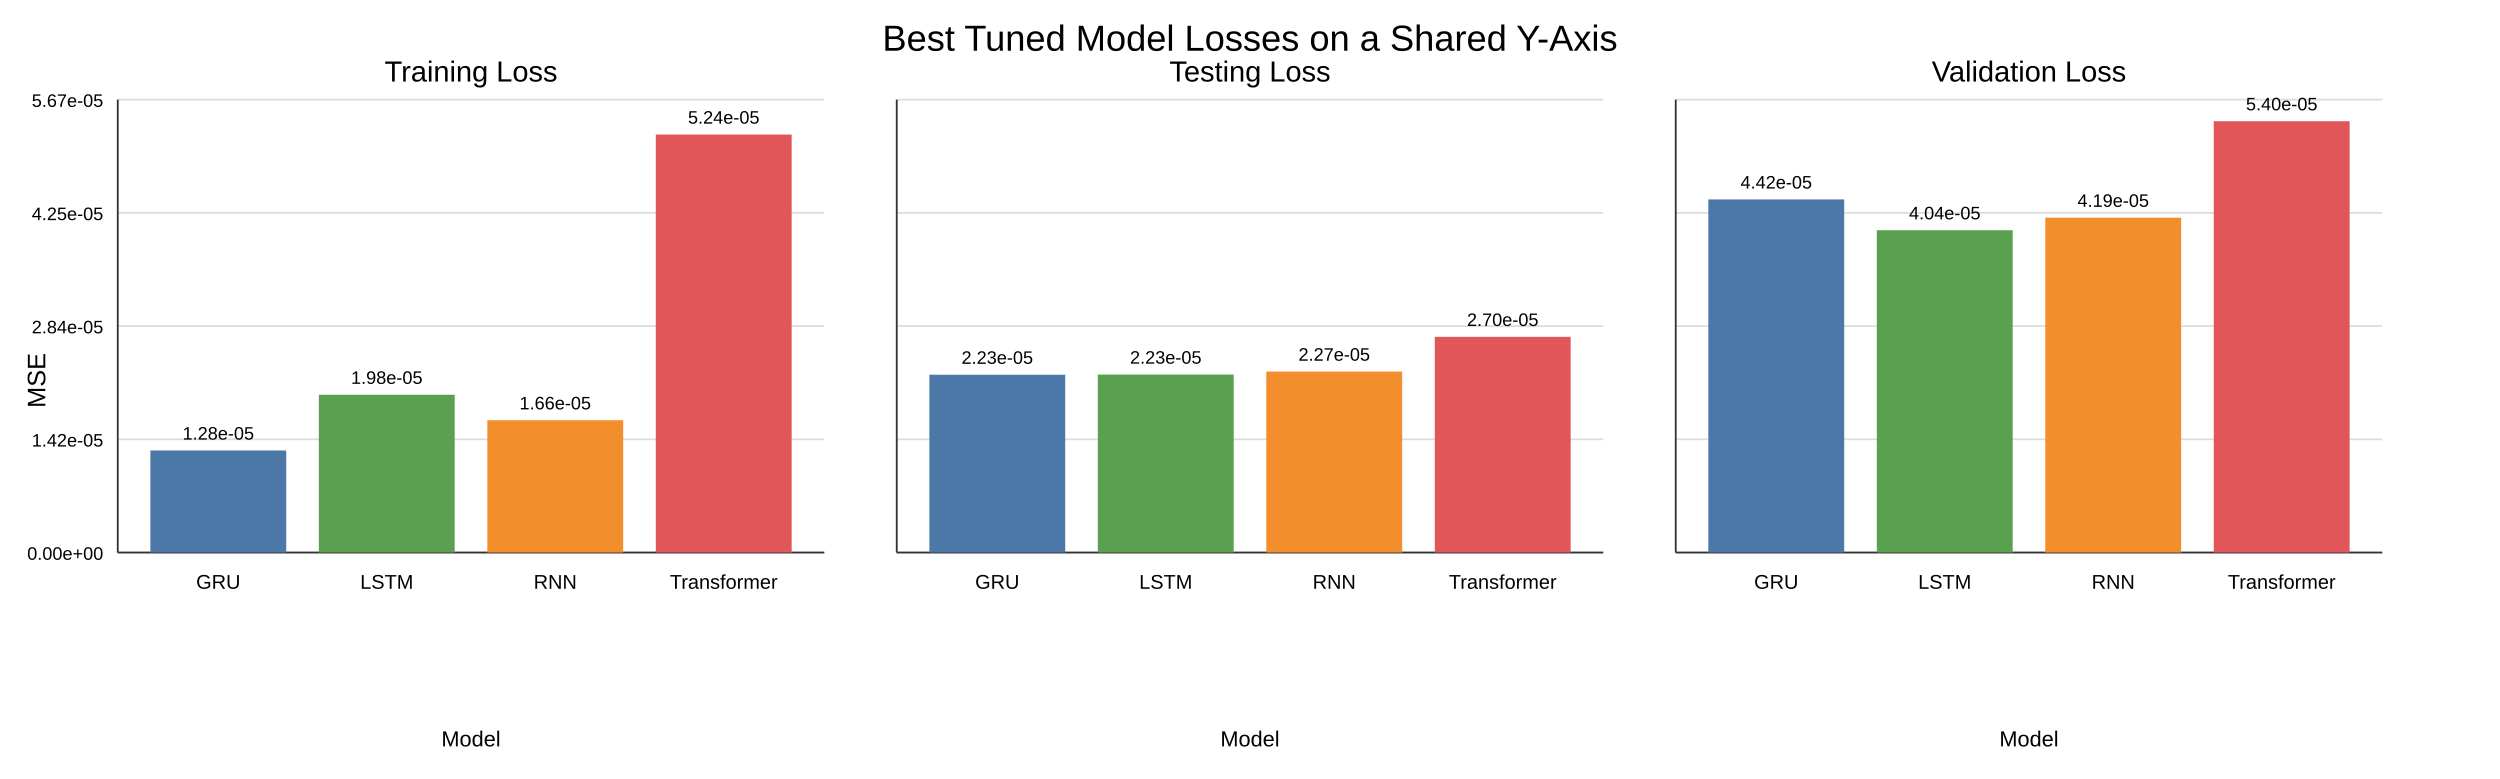
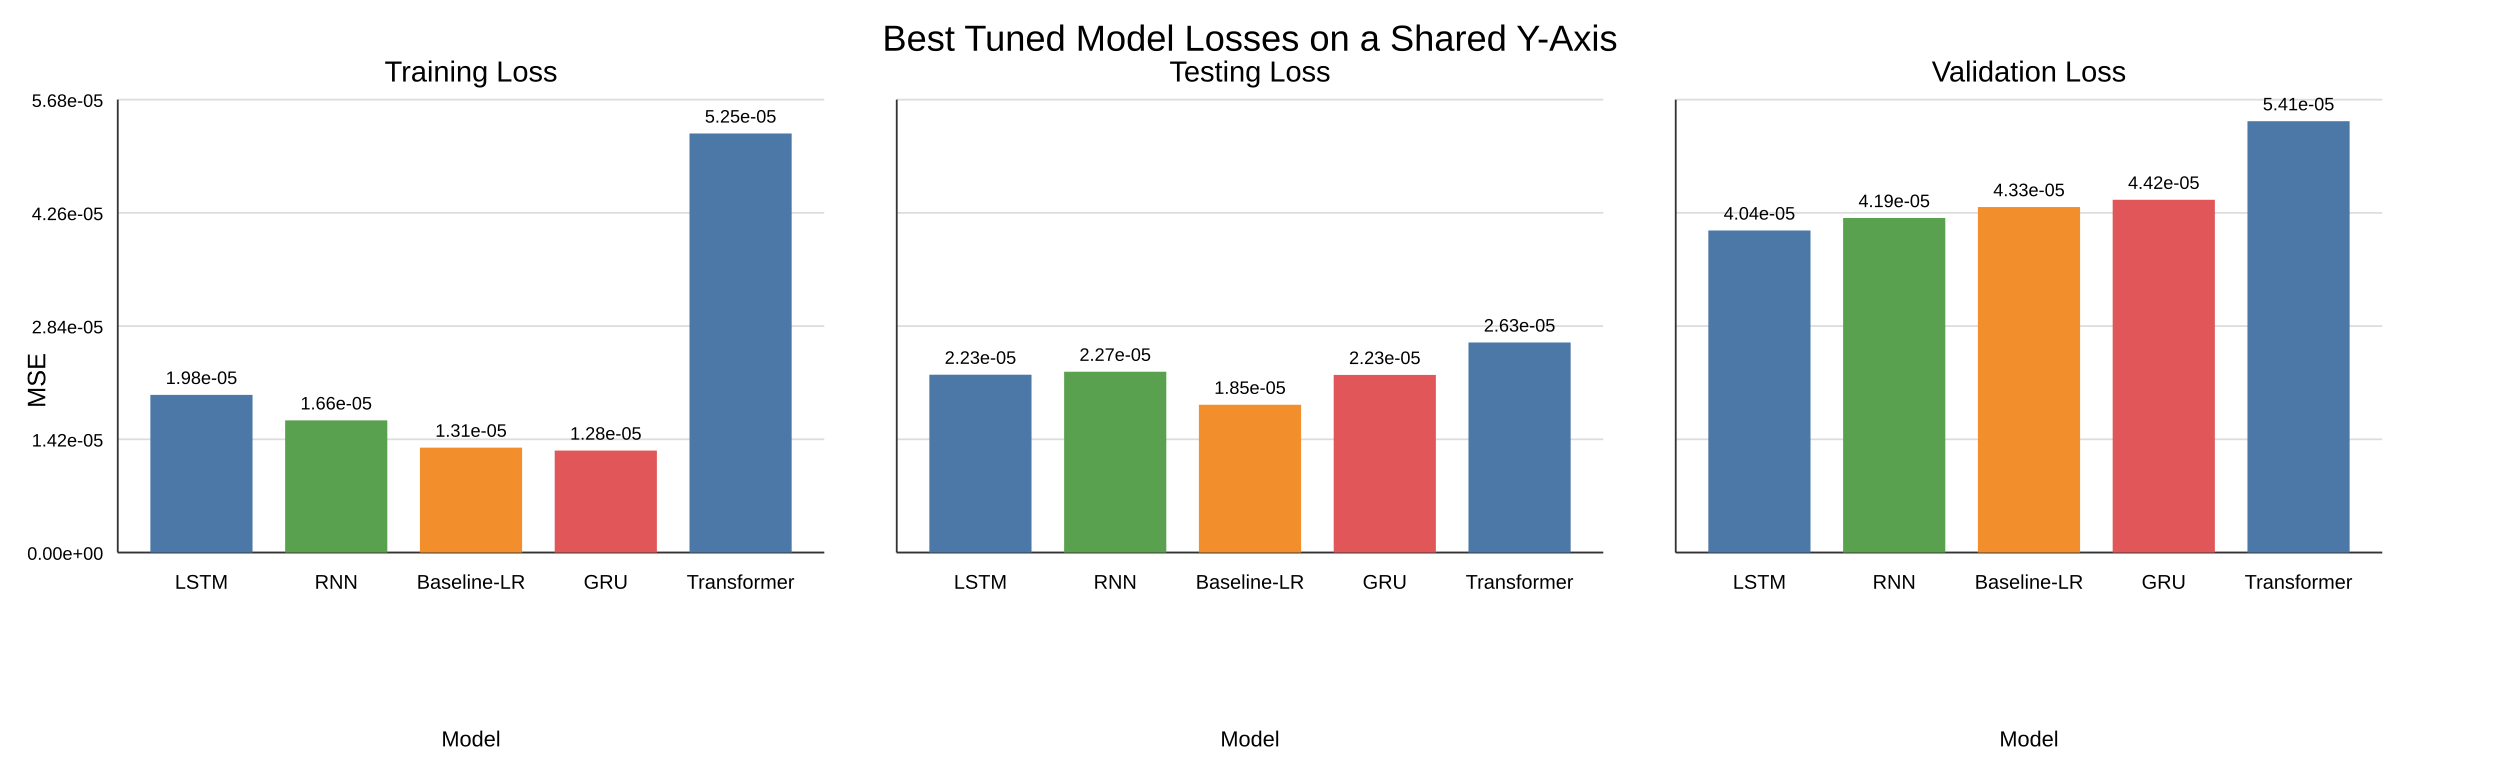
<svg xmlns="http://www.w3.org/2000/svg" width="1380" height="430" viewBox="0 0 1380 430">
  <rect width="100%" height="100%" fill="white" />
  <text x="690" y="28" font-size="20" text-anchor="middle" font-family="Arial">Best Tuned Model Losses on a Shared Y-Axis</text>
  <text x="25" y="210" font-size="14" text-anchor="middle" transform="rotate(-90 25 210)" font-family="Arial">MSE</text>
  <text x="260.0" y="45" font-size="16" text-anchor="middle" font-family="Arial">Training Loss</text>
  <line x1="65" y1="305.00" x2="455" y2="305.00" stroke="#dddddd" stroke-width="1" />
  <text x="57" y="309.00" font-size="10" text-anchor="end" font-family="Arial">0.00e+00</text>
  <line x1="65" y1="242.50" x2="455" y2="242.50" stroke="#dddddd" stroke-width="1" />
  <text x="57" y="246.50" font-size="10" text-anchor="end" font-family="Arial">1.42e-05</text>
  <line x1="65" y1="180.00" x2="455" y2="180.00" stroke="#dddddd" stroke-width="1" />
  <text x="57" y="184.00" font-size="10" text-anchor="end" font-family="Arial">2.84e-05</text>
  <line x1="65" y1="117.50" x2="455" y2="117.50" stroke="#dddddd" stroke-width="1" />
-   <text x="57" y="121.50" font-size="10" text-anchor="end" font-family="Arial">4.25e-05</text>
+   <text x="57" y="121.50" font-size="10" text-anchor="end" font-family="Arial">4.26e-05</text>
  <line x1="65" y1="55.00" x2="455" y2="55.00" stroke="#dddddd" stroke-width="1" />
-   <text x="57" y="59.00" font-size="10" text-anchor="end" font-family="Arial">5.67e-05</text>
+   <text x="57" y="59.00" font-size="10" text-anchor="end" font-family="Arial">5.68e-05</text>
  <line x1="65" y1="55" x2="65" y2="305" stroke="#333333" stroke-width="1" />
  <line x1="65" y1="305" x2="455" y2="305" stroke="#333333" stroke-width="1" />
-   <rect x="83.00" y="248.67" width="75.00" height="56.33" fill="#4C78A8" />
-   <text x="120.50" y="242.67" font-size="10" text-anchor="middle" font-family="Arial">1.28e-05</text>
-   <text x="120.50" y="325.00" font-size="11" text-anchor="middle" font-family="Arial">GRU</text>
-   <rect x="176.00" y="217.90" width="75.00" height="87.10" fill="#59A14F" />
-   <text x="213.50" y="211.90" font-size="10" text-anchor="middle" font-family="Arial">1.98e-05</text>
-   <text x="213.50" y="325.00" font-size="11" text-anchor="middle" font-family="Arial">LSTM</text>
-   <rect x="269.00" y="231.98" width="75.00" height="73.02" fill="#F28E2B" />
-   <text x="306.50" y="225.98" font-size="10" text-anchor="middle" font-family="Arial">1.66e-05</text>
-   <text x="306.50" y="325.00" font-size="11" text-anchor="middle" font-family="Arial">RNN</text>
-   <rect x="362.00" y="74.26" width="75.00" height="230.74" fill="#E15759" />
-   <text x="399.50" y="68.26" font-size="10" text-anchor="middle" font-family="Arial">5.24e-05</text>
-   <text x="399.50" y="325.00" font-size="11" text-anchor="middle" font-family="Arial">Transformer</text>
+   <rect x="83.00" y="217.98" width="56.40" height="87.02" fill="#4C78A8" />
+   <text x="111.20" y="211.98" font-size="10" text-anchor="middle" font-family="Arial">1.98e-05</text>
+   <text x="111.20" y="325.00" font-size="11" text-anchor="middle" font-family="Arial">LSTM</text>
+   <rect x="157.40" y="232.04" width="56.40" height="72.96" fill="#59A14F" />
+   <text x="185.60" y="226.04" font-size="10" text-anchor="middle" font-family="Arial">1.66e-05</text>
+   <text x="185.60" y="325.00" font-size="11" text-anchor="middle" font-family="Arial">RNN</text>
+   <rect x="231.80" y="247.10" width="56.40" height="57.90" fill="#F28E2B" />
+   <text x="260.00" y="241.10" font-size="10" text-anchor="middle" font-family="Arial">1.31e-05</text>
+   <text x="260.00" y="325.00" font-size="11" text-anchor="middle" font-family="Arial">Baseline-LR</text>
+   <rect x="306.20" y="248.71" width="56.40" height="56.29" fill="#E15759" />
+   <text x="334.40" y="242.71" font-size="10" text-anchor="middle" font-family="Arial">1.28e-05</text>
+   <text x="334.40" y="325.00" font-size="11" text-anchor="middle" font-family="Arial">GRU</text>
+   <rect x="380.60" y="73.68" width="56.40" height="231.32" fill="#4C78A8" />
+   <text x="408.80" y="67.68" font-size="10" text-anchor="middle" font-family="Arial">5.25e-05</text>
+   <text x="408.80" y="325.00" font-size="11" text-anchor="middle" font-family="Arial">Transformer</text>
  <text x="260.0" y="412" font-size="12" text-anchor="middle" font-family="Arial">Model</text>
  <text x="690.0" y="45" font-size="16" text-anchor="middle" font-family="Arial">Testing Loss</text>
  <line x1="495" y1="305.00" x2="885" y2="305.00" stroke="#dddddd" stroke-width="1" />
  <line x1="495" y1="242.50" x2="885" y2="242.50" stroke="#dddddd" stroke-width="1" />
  <line x1="495" y1="180.00" x2="885" y2="180.00" stroke="#dddddd" stroke-width="1" />
  <line x1="495" y1="117.50" x2="885" y2="117.50" stroke="#dddddd" stroke-width="1" />
  <line x1="495" y1="55.00" x2="885" y2="55.00" stroke="#dddddd" stroke-width="1" />
  <line x1="495" y1="55" x2="495" y2="305" stroke="#333333" stroke-width="1" />
  <line x1="495" y1="305" x2="885" y2="305" stroke="#333333" stroke-width="1" />
-   <rect x="513.00" y="206.84" width="75.00" height="98.16" fill="#4C78A8" />
-   <text x="550.50" y="200.84" font-size="10" text-anchor="middle" font-family="Arial">2.23e-05</text>
-   <text x="550.50" y="325.00" font-size="11" text-anchor="middle" font-family="Arial">GRU</text>
-   <rect x="606.00" y="206.76" width="75.00" height="98.24" fill="#59A14F" />
-   <text x="643.50" y="200.76" font-size="10" text-anchor="middle" font-family="Arial">2.23e-05</text>
-   <text x="643.50" y="325.00" font-size="11" text-anchor="middle" font-family="Arial">LSTM</text>
-   <rect x="699.00" y="205.11" width="75.00" height="99.89" fill="#F28E2B" />
-   <text x="736.50" y="199.11" font-size="10" text-anchor="middle" font-family="Arial">2.27e-05</text>
-   <text x="736.50" y="325.00" font-size="11" text-anchor="middle" font-family="Arial">RNN</text>
-   <rect x="792.00" y="185.94" width="75.00" height="119.06" fill="#E15759" />
-   <text x="829.50" y="179.94" font-size="10" text-anchor="middle" font-family="Arial">2.70e-05</text>
-   <text x="829.50" y="325.00" font-size="11" text-anchor="middle" font-family="Arial">Transformer</text>
+   <rect x="513.00" y="206.84" width="56.40" height="98.16" fill="#4C78A8" />
+   <text x="541.20" y="200.84" font-size="10" text-anchor="middle" font-family="Arial">2.23e-05</text>
+   <text x="541.20" y="325.00" font-size="11" text-anchor="middle" font-family="Arial">LSTM</text>
+   <rect x="587.40" y="205.20" width="56.40" height="99.80" fill="#59A14F" />
+   <text x="615.60" y="199.20" font-size="10" text-anchor="middle" font-family="Arial">2.27e-05</text>
+   <text x="615.60" y="325.00" font-size="11" text-anchor="middle" font-family="Arial">RNN</text>
+   <rect x="661.80" y="223.43" width="56.40" height="81.57" fill="#F28E2B" />
+   <text x="690.00" y="217.43" font-size="10" text-anchor="middle" font-family="Arial">1.85e-05</text>
+   <text x="690.00" y="325.00" font-size="11" text-anchor="middle" font-family="Arial">Baseline-LR</text>
+   <rect x="736.20" y="206.95" width="56.40" height="98.05" fill="#E15759" />
+   <text x="764.40" y="200.95" font-size="10" text-anchor="middle" font-family="Arial">2.23e-05</text>
+   <text x="764.40" y="325.00" font-size="11" text-anchor="middle" font-family="Arial">GRU</text>
+   <rect x="810.60" y="189.05" width="56.40" height="115.95" fill="#4C78A8" />
+   <text x="838.80" y="183.05" font-size="10" text-anchor="middle" font-family="Arial">2.63e-05</text>
+   <text x="838.80" y="325.00" font-size="11" text-anchor="middle" font-family="Arial">Transformer</text>
  <text x="690.0" y="412" font-size="12" text-anchor="middle" font-family="Arial">Model</text>
  <text x="1120.0" y="45" font-size="16" text-anchor="middle" font-family="Arial">Validation Loss</text>
  <line x1="925" y1="305.00" x2="1315" y2="305.00" stroke="#dddddd" stroke-width="1" />
  <line x1="925" y1="242.50" x2="1315" y2="242.50" stroke="#dddddd" stroke-width="1" />
  <line x1="925" y1="180.00" x2="1315" y2="180.00" stroke="#dddddd" stroke-width="1" />
  <line x1="925" y1="117.50" x2="1315" y2="117.50" stroke="#dddddd" stroke-width="1" />
  <line x1="925" y1="55.00" x2="1315" y2="55.00" stroke="#dddddd" stroke-width="1" />
  <line x1="925" y1="55" x2="925" y2="305" stroke="#333333" stroke-width="1" />
  <line x1="925" y1="305" x2="1315" y2="305" stroke="#333333" stroke-width="1" />
-   <rect x="943.00" y="110.08" width="75.00" height="194.92" fill="#4C78A8" />
-   <text x="980.50" y="104.08" font-size="10" text-anchor="middle" font-family="Arial">4.42e-05</text>
-   <text x="980.50" y="325.00" font-size="11" text-anchor="middle" font-family="Arial">GRU</text>
-   <rect x="1036.00" y="127.07" width="75.00" height="177.93" fill="#59A14F" />
-   <text x="1073.50" y="121.07" font-size="10" text-anchor="middle" font-family="Arial">4.04e-05</text>
-   <text x="1073.50" y="325.00" font-size="11" text-anchor="middle" font-family="Arial">LSTM</text>
-   <rect x="1129.00" y="120.18" width="75.00" height="184.82" fill="#F28E2B" />
-   <text x="1166.50" y="114.18" font-size="10" text-anchor="middle" font-family="Arial">4.19e-05</text>
-   <text x="1166.50" y="325.00" font-size="11" text-anchor="middle" font-family="Arial">RNN</text>
-   <rect x="1222.00" y="66.90" width="75.00" height="238.10" fill="#E15759" />
-   <text x="1259.50" y="60.90" font-size="10" text-anchor="middle" font-family="Arial">5.40e-05</text>
-   <text x="1259.50" y="325.00" font-size="11" text-anchor="middle" font-family="Arial">Transformer</text>
+   <rect x="943.00" y="127.23" width="56.40" height="177.77" fill="#4C78A8" />
+   <text x="971.20" y="121.23" font-size="10" text-anchor="middle" font-family="Arial">4.04e-05</text>
+   <text x="971.20" y="325.00" font-size="11" text-anchor="middle" font-family="Arial">LSTM</text>
+   <rect x="1017.40" y="120.34" width="56.40" height="184.66" fill="#59A14F" />
+   <text x="1045.60" y="114.34" font-size="10" text-anchor="middle" font-family="Arial">4.19e-05</text>
+   <text x="1045.60" y="325.00" font-size="11" text-anchor="middle" font-family="Arial">RNN</text>
+   <rect x="1091.80" y="114.29" width="56.40" height="190.71" fill="#F28E2B" />
+   <text x="1120.00" y="108.29" font-size="10" text-anchor="middle" font-family="Arial">4.33e-05</text>
+   <text x="1120.00" y="325.00" font-size="11" text-anchor="middle" font-family="Arial">Baseline-LR</text>
+   <rect x="1166.20" y="110.28" width="56.40" height="194.72" fill="#E15759" />
+   <text x="1194.40" y="104.28" font-size="10" text-anchor="middle" font-family="Arial">4.42e-05</text>
+   <text x="1194.40" y="325.00" font-size="11" text-anchor="middle" font-family="Arial">GRU</text>
+   <rect x="1240.60" y="66.90" width="56.40" height="238.10" fill="#4C78A8" />
+   <text x="1268.80" y="60.90" font-size="10" text-anchor="middle" font-family="Arial">5.41e-05</text>
+   <text x="1268.80" y="325.00" font-size="11" text-anchor="middle" font-family="Arial">Transformer</text>
  <text x="1120.0" y="412" font-size="12" text-anchor="middle" font-family="Arial">Model</text>
</svg>
